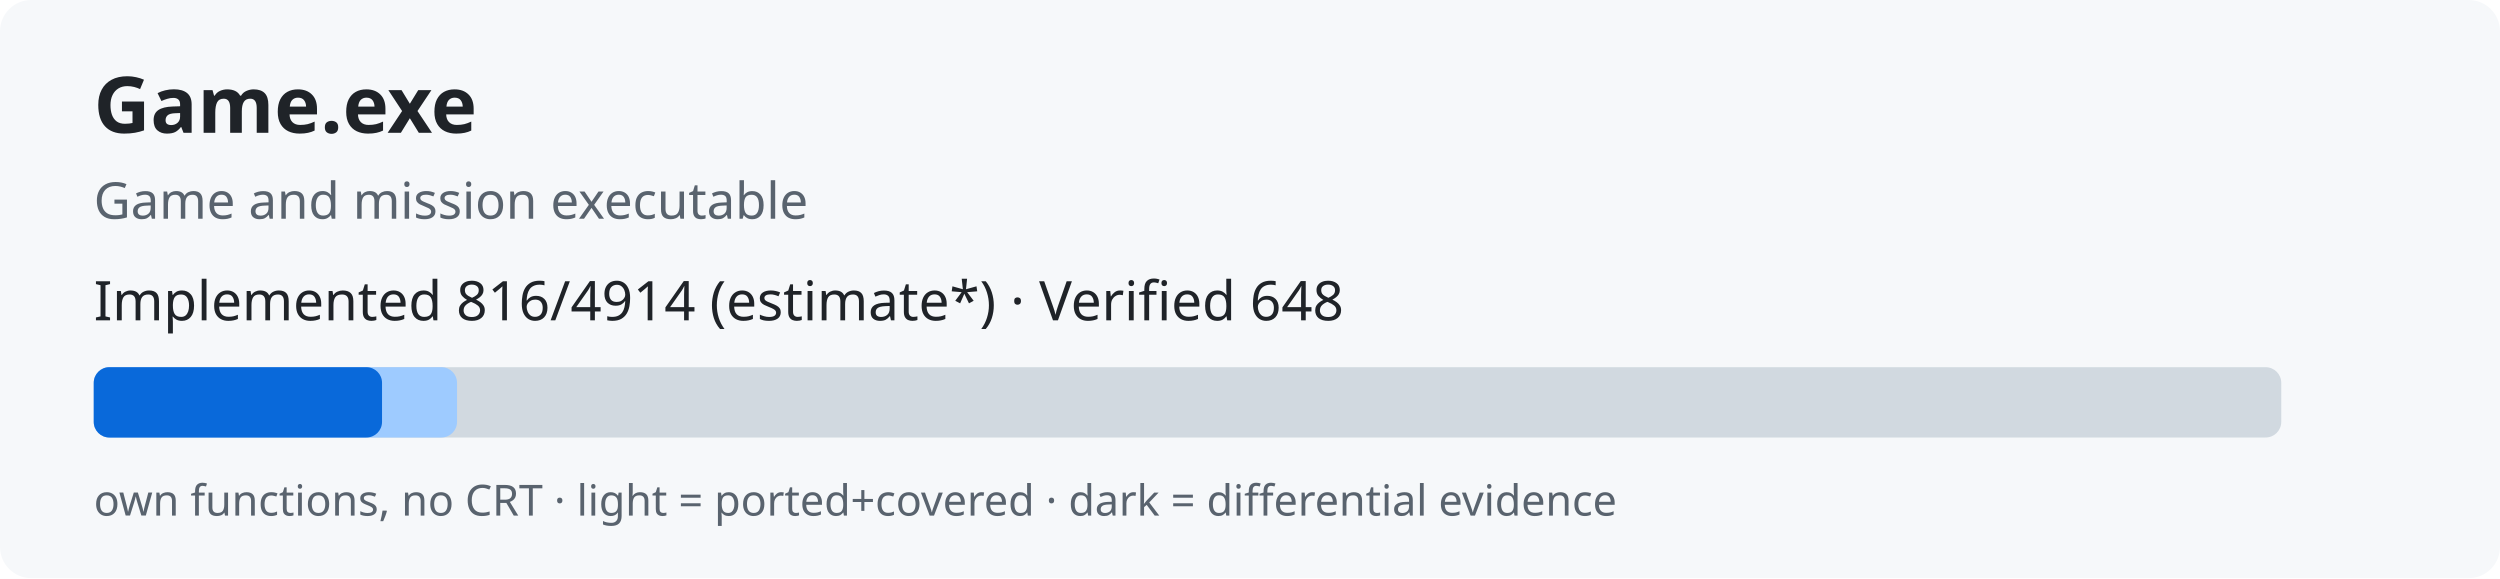
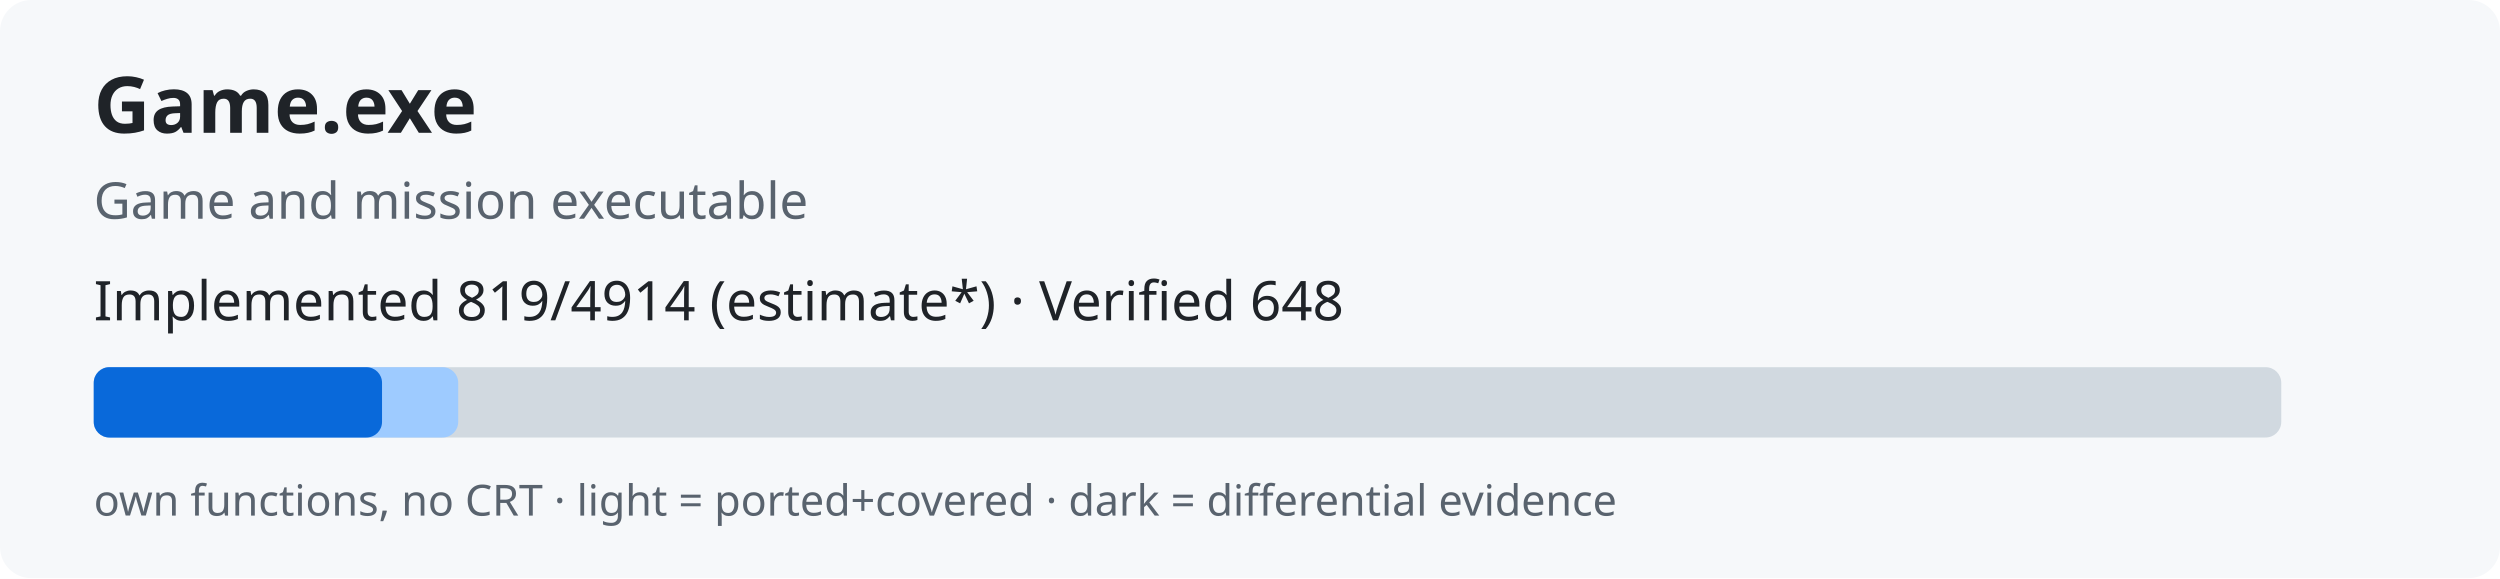
<svg xmlns="http://www.w3.org/2000/svg" width="640" height="148" role="img">
  <rect width="640" height="148" rx="8" fill="#f6f8fa" />
  <text x="24" y="34" font-family="sans-serif" font-size="20" font-weight="bold" fill="#1f2328">Game.exe</text>
  <text x="24" y="56" font-family="sans-serif" font-size="13" fill="#59636e">Game and mission executable</text>
-   <text x="24" y="82" font-family="sans-serif" font-size="14" fill="#1f2328">Implemented 816/4914 (estimate*) · Verified 648</text>
+   <text x="24" y="82" font-family="sans-serif" font-size="14" fill="#1f2328">Implemented 819/4914 (estimate*) · Verified 648</text>
  <rect x="24" y="94" width="560" height="18" rx="4" fill="#d1d9e0" />
-   <rect x="24" y="94" width="93.0" height="18" rx="4" fill="#9ecbff" />
+   <rect x="24" y="94" width="93.3" height="18" rx="4" fill="#9ecbff" />
  <rect x="24" y="94" width="73.8" height="18" rx="4" fill="#0969da" />
  <text x="24" y="132" font-family="sans-serif" font-size="11" fill="#59636e">own functions, no CRT · light = ported+covered · dark = differential evidence</text>
</svg>
